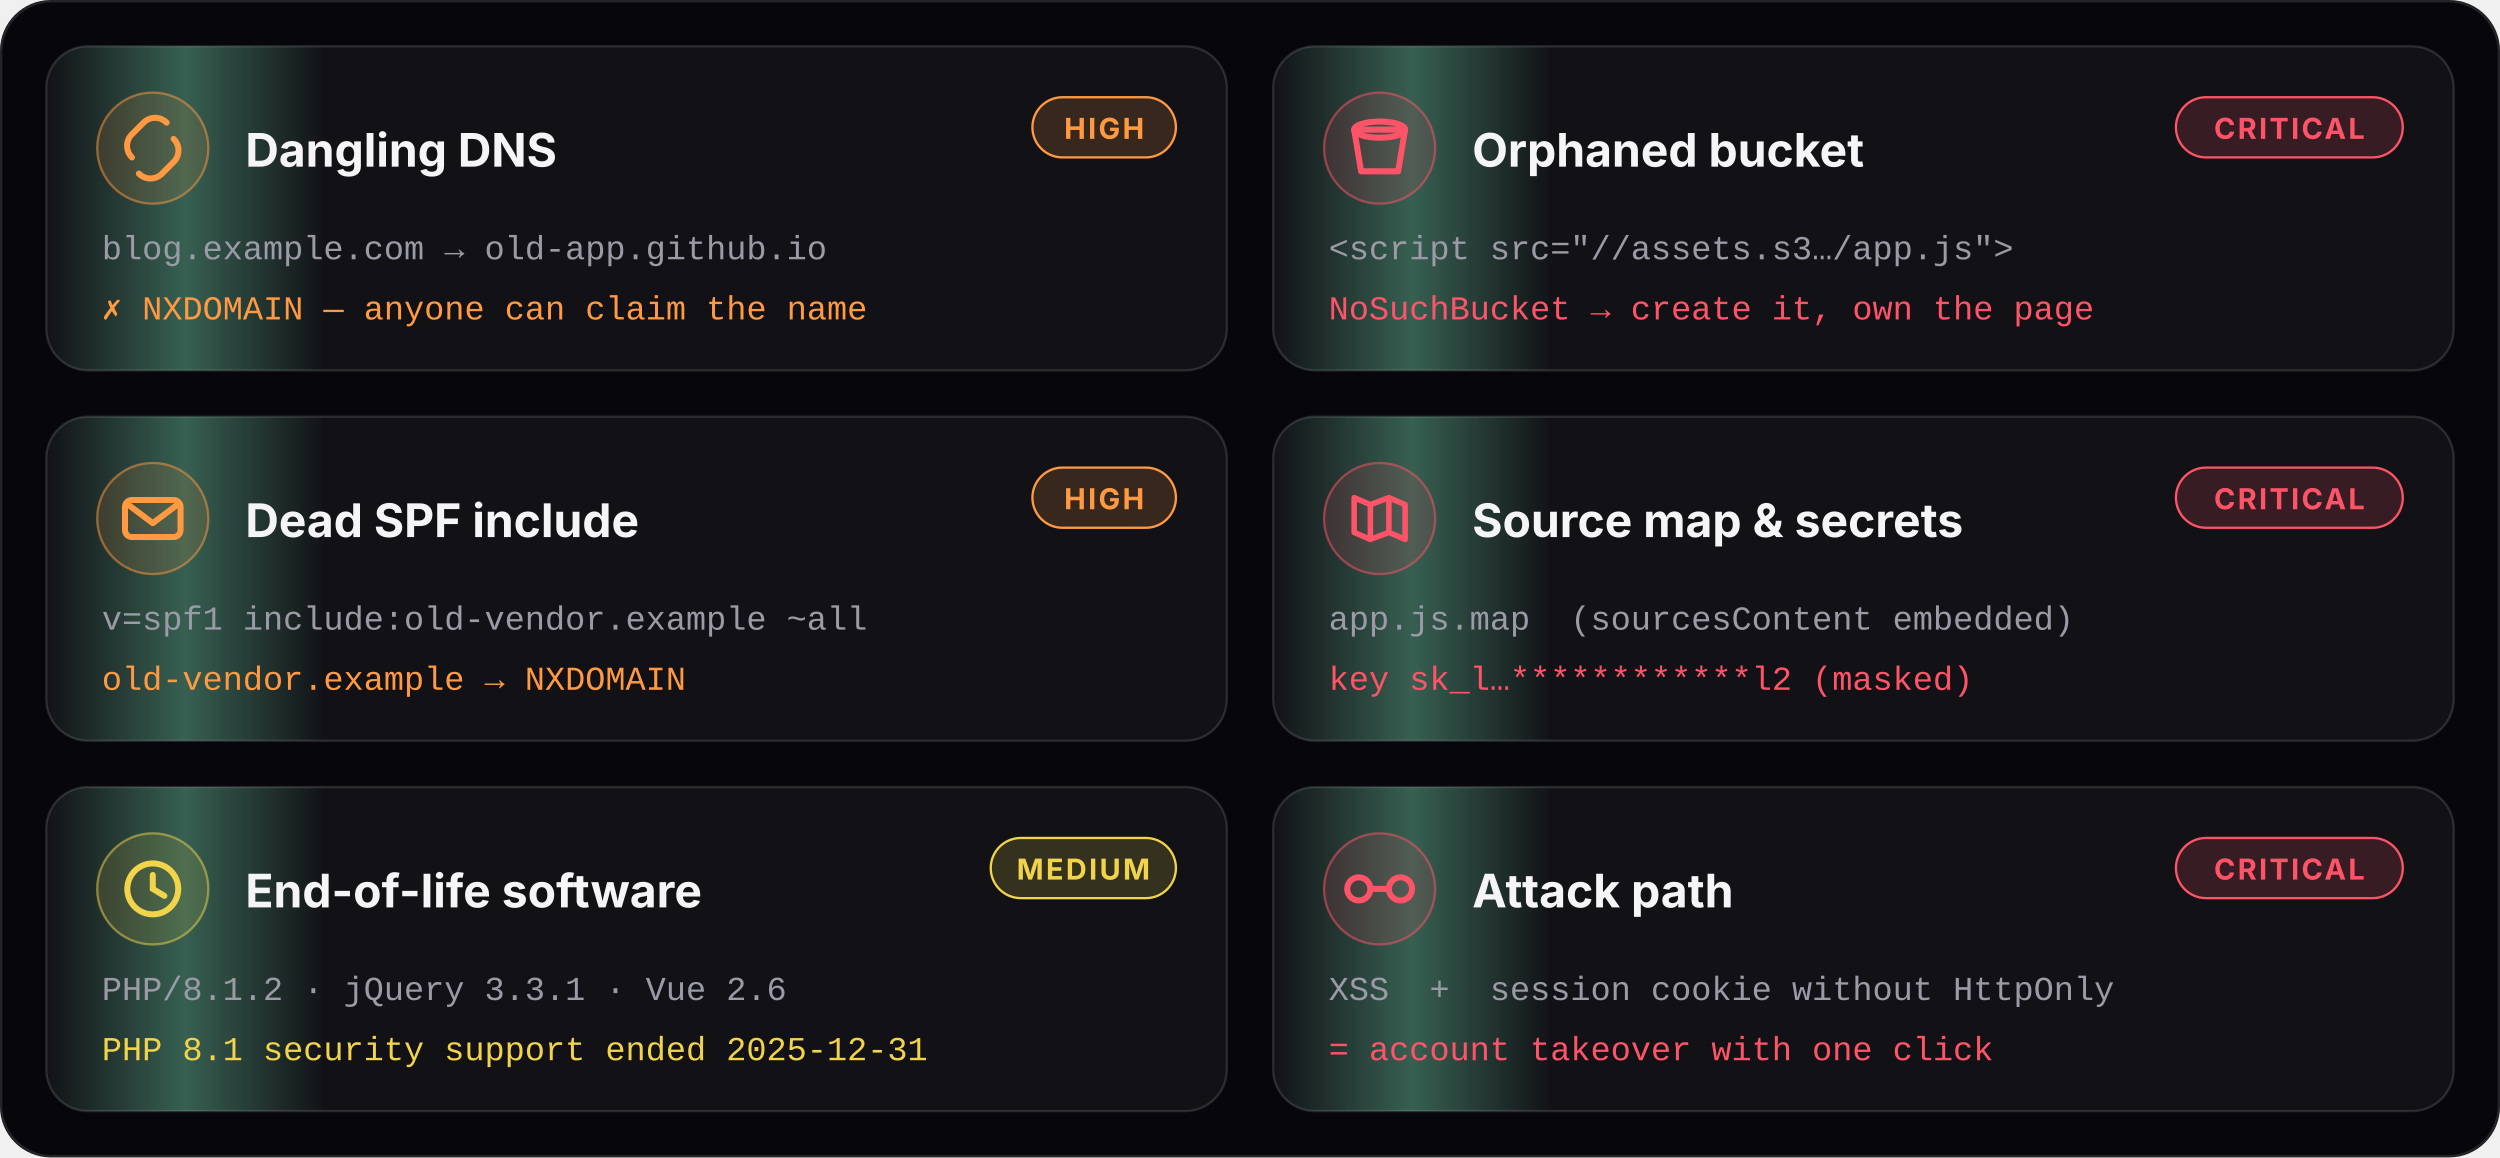
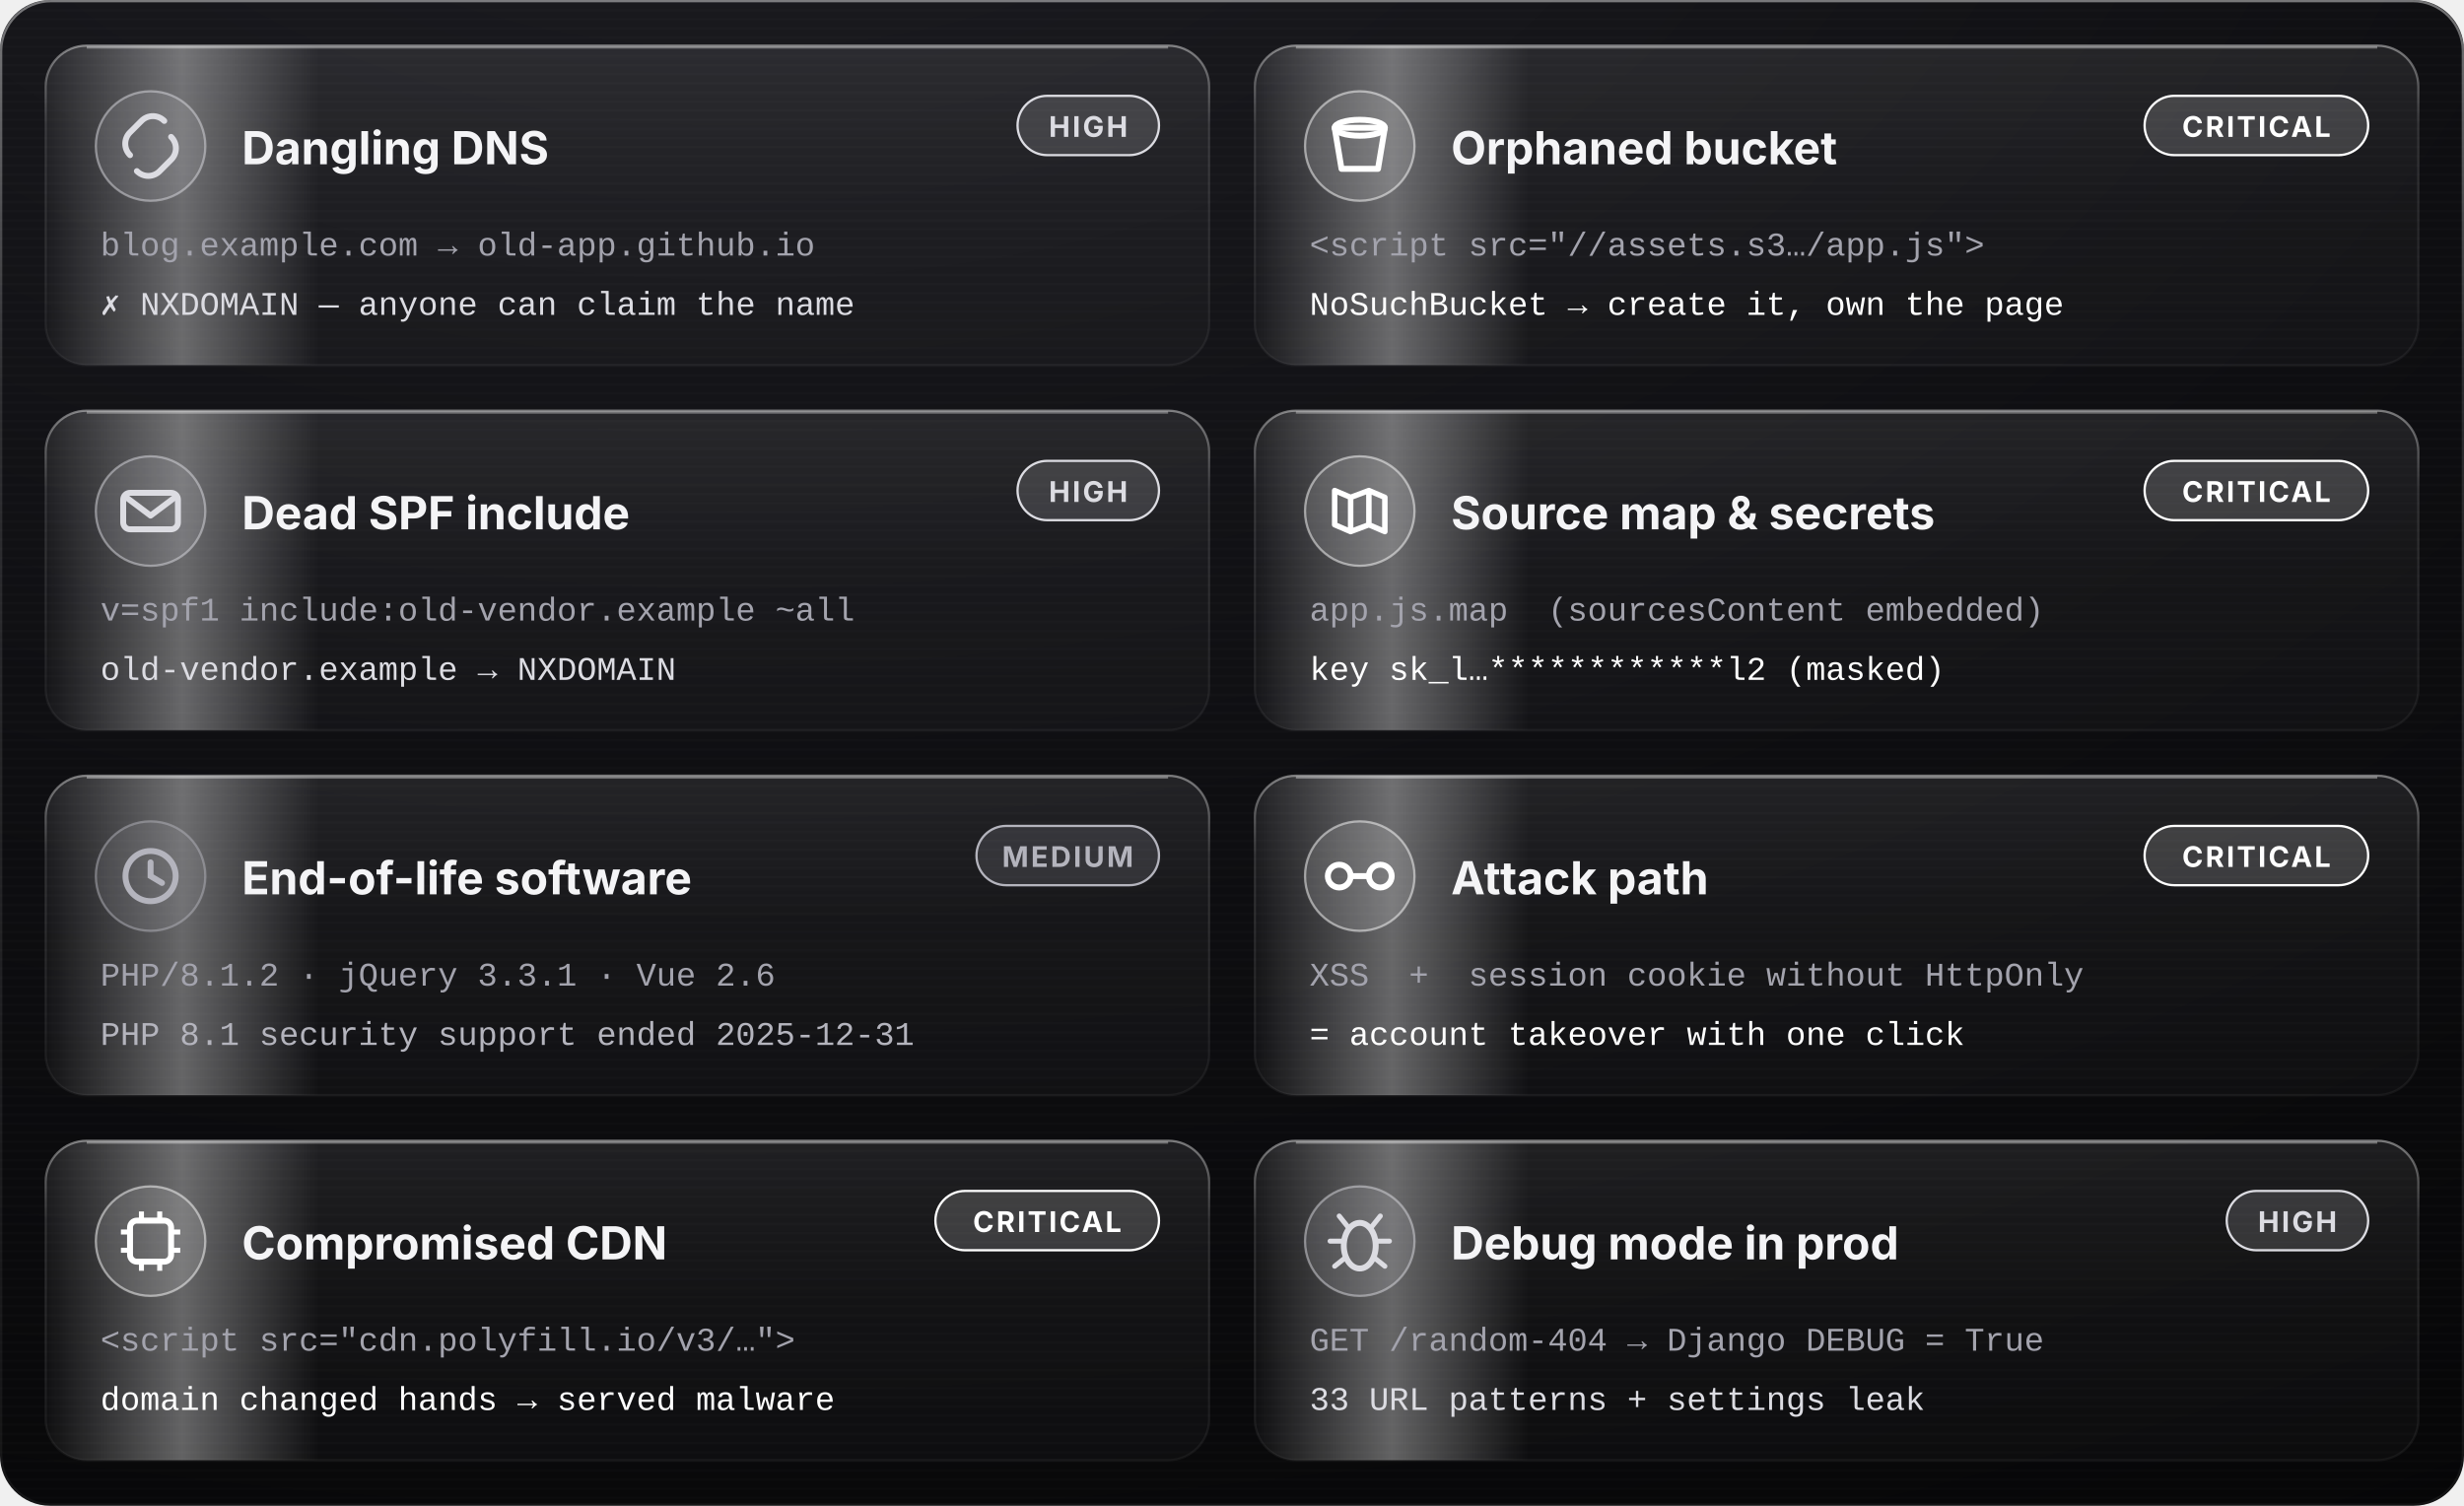
- <svg xmlns="http://www.w3.org/2000/svg" viewBox="0 0 1080 500" width="1080" height="500" role="img" aria-labelledby="t d">
+ <svg xmlns="http://www.w3.org/2000/svg" viewBox="0 0 1080 660" width="1080" height="660" role="img" aria-labelledby="t d">
  <defs>
+     <radialGradient id="bgm" cx="30%" cy="-20%" r="140%">
+       <stop offset="0" stop-color="#1d1d22" />
+       <stop offset=".55" stop-color="#0e0e11" />
+       <stop offset="1" stop-color="#060607" />
+     </radialGradient>
+     <linearGradient id="chrome" x1="0" y1="0" x2="0" y2="1">
+       <stop offset="0" stop-color="#ffffff" />
+       <stop offset=".48" stop-color="#d6d6dc" />
+       <stop offset=".52" stop-color="#9c9ca6" />
+       <stop offset="1" stop-color="#ececf0" />
+     </linearGradient>
+     <linearGradient id="rim" x1="0" y1="0" x2="0" y2="1">
+       <stop offset="0" stop-color="#ffffff" stop-opacity=".42" />
+       <stop offset=".25" stop-color="#ffffff" stop-opacity=".12" />
+       <stop offset="1" stop-color="#ffffff" stop-opacity=".05" />
+     </linearGradient>
+     <linearGradient id="glass" x1="0" y1="0" x2="0" y2="1">
+       <stop offset="0" stop-color="#ffffff" stop-opacity=".085" />
+       <stop offset=".5" stop-color="#ffffff" stop-opacity=".035" />
+       <stop offset="1" stop-color="#ffffff" stop-opacity=".02" />
+     </linearGradient>
+     <pattern id="brush" width="4" height="4" patternUnits="userSpaceOnUse">
+       <rect width="4" height="1" fill="#fff" fill-opacity=".012" />
+     </pattern>
    <linearGradient id="beam" x1="0" x2="1">
-       <stop offset="0" stop-color="#7cf0c0" stop-opacity="0" />
-       <stop offset=".5" stop-color="#7cf0c0" stop-opacity=".35" />
-       <stop offset="1" stop-color="#7cf0c0" stop-opacity="0" />
+       <stop offset="0" stop-color="#ffffff" stop-opacity="0" />
+       <stop offset=".5" stop-color="#ffffff" stop-opacity=".35" />
+       <stop offset="1" stop-color="#ffffff" stop-opacity="0" />
    </linearGradient>
  </defs>
  <style>
- text{font-family:-apple-system,BlinkMacSystemFont,"Segoe UI",Inter,Helvetica,Arial,sans-serif;fill:#f5f5f7}
+ text{font-family:-apple-system,BlinkMacSystemFont,"Segoe UI",Inter,Helvetica,Arial,sans-serif;fill:#f4f4f6}
.m{font-family:ui-monospace,SFMono-Regular,Menlo,Consolas,"Liberation Mono",monospace}
- .mut{fill:#9b9ba6} .faint{fill:#5c5c68}
+ .mut{fill:#a3a3ad} .faint{fill:#62626c}
.b{font-weight:700}
@media (prefers-reduced-motion:reduce){*{animation:none!important}}
- @keyframes dc0{0.000%{opacity:0;transform:translateX(-120px)}3.333%{opacity:0;transform:translateX(-120px)}3.750%{opacity:1;transform:translateX(-120px)}12.500%{opacity:1;transform:translateX(510px)}12.917%{opacity:0;transform:translateX(510px)}100.000%{opacity:0;transform:translateX(510px)}}@keyframes dc1{0.000%{opacity:0;transform:scale(.7)}7.500%{opacity:0;transform:scale(.7)}10.000%{opacity:1;transform:scale(1.08)}11.667%{opacity:1;transform:scale(1)}94.167%{opacity:1;transform:scale(1)}97.500%{opacity:0;transform:scale(1)}100.000%{opacity:0;transform:scale(.7)}}@keyframes dc2{0.000%{opacity:0;transform:translateX(-120px)}15.833%{opacity:0;transform:translateX(-120px)}16.250%{opacity:1;transform:translateX(-120px)}25.000%{opacity:1;transform:translateX(510px)}25.417%{opacity:0;transform:translateX(510px)}100.000%{opacity:0;transform:translateX(510px)}}@keyframes dc3{0.000%{opacity:0;transform:scale(.7)}20.000%{opacity:0;transform:scale(.7)}22.500%{opacity:1;transform:scale(1.08)}24.167%{opacity:1;transform:scale(1)}94.167%{opacity:1;transform:scale(1)}97.500%{opacity:0;transform:scale(1)}100.000%{opacity:0;transform:scale(.7)}}@keyframes dc4{0.000%{opacity:0;transform:translateX(-120px)}28.333%{opacity:0;transform:translateX(-120px)}28.750%{opacity:1;transform:translateX(-120px)}37.500%{opacity:1;transform:translateX(510px)}37.917%{opacity:0;transform:translateX(510px)}100.000%{opacity:0;transform:translateX(510px)}}@keyframes dc5{0.000%{opacity:0;transform:scale(.7)}32.500%{opacity:0;transform:scale(.7)}35.000%{opacity:1;transform:scale(1.08)}36.667%{opacity:1;transform:scale(1)}94.167%{opacity:1;transform:scale(1)}97.500%{opacity:0;transform:scale(1)}100.000%{opacity:0;transform:scale(.7)}}@keyframes dc6{0.000%{opacity:0;transform:translateX(-120px)}40.833%{opacity:0;transform:translateX(-120px)}41.250%{opacity:1;transform:translateX(-120px)}50.000%{opacity:1;transform:translateX(510px)}50.417%{opacity:0;transform:translateX(510px)}100.000%{opacity:0;transform:translateX(510px)}}@keyframes dc7{0.000%{opacity:0;transform:scale(.7)}45.000%{opacity:0;transform:scale(.7)}47.500%{opacity:1;transform:scale(1.08)}49.167%{opacity:1;transform:scale(1)}94.167%{opacity:1;transform:scale(1)}97.500%{opacity:0;transform:scale(1)}100.000%{opacity:0;transform:scale(.7)}}@keyframes dc8{0.000%{opacity:0;transform:translateX(-120px)}53.333%{opacity:0;transform:translateX(-120px)}53.750%{opacity:1;transform:translateX(-120px)}62.500%{opacity:1;transform:translateX(510px)}62.917%{opacity:0;transform:translateX(510px)}100.000%{opacity:0;transform:translateX(510px)}}@keyframes dc9{0.000%{opacity:0;transform:scale(.7)}57.500%{opacity:0;transform:scale(.7)}60.000%{opacity:1;transform:scale(1.08)}61.667%{opacity:1;transform:scale(1)}94.167%{opacity:1;transform:scale(1)}97.500%{opacity:0;transform:scale(1)}100.000%{opacity:0;transform:scale(.7)}}@keyframes dc10{0.000%{opacity:0;transform:translateX(-120px)}65.833%{opacity:0;transform:translateX(-120px)}66.250%{opacity:1;transform:translateX(-120px)}75.000%{opacity:1;transform:translateX(510px)}75.417%{opacity:0;transform:translateX(510px)}100.000%{opacity:0;transform:translateX(510px)}}@keyframes dc11{0.000%{opacity:0;transform:scale(.7)}70.000%{opacity:0;transform:scale(.7)}72.500%{opacity:1;transform:scale(1.08)}74.167%{opacity:1;transform:scale(1)}94.167%{opacity:1;transform:scale(1)}97.500%{opacity:0;transform:scale(1)}100.000%{opacity:0;transform:scale(.7)}}</style>
-   <rect width="1080" height="500" rx="22" fill="#07070b" />
-   <rect x=".5" y=".5" width="1079" height="499" rx="22" fill="none" stroke="#fff" stroke-opacity=".12" />
+ @keyframes dc0{0.000%{opacity:0;transform:translateX(-120px)}2.143%{opacity:0;transform:translateX(-120px)}2.500%{opacity:1;transform:translateX(-120px)}10.000%{opacity:1;transform:translateX(510px)}10.357%{opacity:0;transform:translateX(510px)}100.000%{opacity:0;transform:translateX(510px)}}@keyframes dc1{0.000%{opacity:0;transform:scale(.7)}5.714%{opacity:0;transform:scale(.7)}7.857%{opacity:1;transform:scale(1.08)}9.286%{opacity:1;transform:scale(1)}95.000%{opacity:1;transform:scale(1)}97.857%{opacity:0;transform:scale(1)}100.000%{opacity:0;transform:scale(.7)}}@keyframes dc2{0.000%{opacity:0;transform:translateX(-120px)}13.214%{opacity:0;transform:translateX(-120px)}13.571%{opacity:1;transform:translateX(-120px)}21.071%{opacity:1;transform:translateX(510px)}21.429%{opacity:0;transform:translateX(510px)}100.000%{opacity:0;transform:translateX(510px)}}@keyframes dc3{0.000%{opacity:0;transform:scale(.7)}16.786%{opacity:0;transform:scale(.7)}18.929%{opacity:1;transform:scale(1.08)}20.357%{opacity:1;transform:scale(1)}95.000%{opacity:1;transform:scale(1)}97.857%{opacity:0;transform:scale(1)}100.000%{opacity:0;transform:scale(.7)}}@keyframes dc4{0.000%{opacity:0;transform:translateX(-120px)}24.286%{opacity:0;transform:translateX(-120px)}24.643%{opacity:1;transform:translateX(-120px)}32.143%{opacity:1;transform:translateX(510px)}32.500%{opacity:0;transform:translateX(510px)}100.000%{opacity:0;transform:translateX(510px)}}@keyframes dc5{0.000%{opacity:0;transform:scale(.7)}27.857%{opacity:0;transform:scale(.7)}30.000%{opacity:1;transform:scale(1.08)}31.429%{opacity:1;transform:scale(1)}95.000%{opacity:1;transform:scale(1)}97.857%{opacity:0;transform:scale(1)}100.000%{opacity:0;transform:scale(.7)}}@keyframes dc6{0.000%{opacity:0;transform:translateX(-120px)}35.357%{opacity:0;transform:translateX(-120px)}35.714%{opacity:1;transform:translateX(-120px)}43.214%{opacity:1;transform:translateX(510px)}43.571%{opacity:0;transform:translateX(510px)}100.000%{opacity:0;transform:translateX(510px)}}@keyframes dc7{0.000%{opacity:0;transform:scale(.7)}38.929%{opacity:0;transform:scale(.7)}41.071%{opacity:1;transform:scale(1.08)}42.500%{opacity:1;transform:scale(1)}95.000%{opacity:1;transform:scale(1)}97.857%{opacity:0;transform:scale(1)}100.000%{opacity:0;transform:scale(.7)}}@keyframes dc8{0.000%{opacity:0;transform:translateX(-120px)}46.429%{opacity:0;transform:translateX(-120px)}46.786%{opacity:1;transform:translateX(-120px)}54.286%{opacity:1;transform:translateX(510px)}54.643%{opacity:0;transform:translateX(510px)}100.000%{opacity:0;transform:translateX(510px)}}@keyframes dc9{0.000%{opacity:0;transform:scale(.7)}50.000%{opacity:0;transform:scale(.7)}52.143%{opacity:1;transform:scale(1.08)}53.571%{opacity:1;transform:scale(1)}95.000%{opacity:1;transform:scale(1)}97.857%{opacity:0;transform:scale(1)}100.000%{opacity:0;transform:scale(.7)}}@keyframes dc10{0.000%{opacity:0;transform:translateX(-120px)}57.500%{opacity:0;transform:translateX(-120px)}57.857%{opacity:1;transform:translateX(-120px)}65.357%{opacity:1;transform:translateX(510px)}65.714%{opacity:0;transform:translateX(510px)}100.000%{opacity:0;transform:translateX(510px)}}@keyframes dc11{0.000%{opacity:0;transform:scale(.7)}61.071%{opacity:0;transform:scale(.7)}63.214%{opacity:1;transform:scale(1.08)}64.643%{opacity:1;transform:scale(1)}95.000%{opacity:1;transform:scale(1)}97.857%{opacity:0;transform:scale(1)}100.000%{opacity:0;transform:scale(.7)}}@keyframes dc12{0.000%{opacity:0;transform:translateX(-120px)}68.571%{opacity:0;transform:translateX(-120px)}68.929%{opacity:1;transform:translateX(-120px)}76.429%{opacity:1;transform:translateX(510px)}76.786%{opacity:0;transform:translateX(510px)}100.000%{opacity:0;transform:translateX(510px)}}@keyframes dc13{0.000%{opacity:0;transform:scale(.7)}72.143%{opacity:0;transform:scale(.7)}74.286%{opacity:1;transform:scale(1.08)}75.714%{opacity:1;transform:scale(1)}95.000%{opacity:1;transform:scale(1)}97.857%{opacity:0;transform:scale(1)}100.000%{opacity:0;transform:scale(.7)}}@keyframes dc14{0.000%{opacity:0;transform:translateX(-120px)}79.643%{opacity:0;transform:translateX(-120px)}80.000%{opacity:1;transform:translateX(-120px)}87.500%{opacity:1;transform:translateX(510px)}87.857%{opacity:0;transform:translateX(510px)}100.000%{opacity:0;transform:translateX(510px)}}@keyframes dc15{0.000%{opacity:0;transform:scale(.7)}83.214%{opacity:0;transform:scale(.7)}85.357%{opacity:1;transform:scale(1.08)}86.786%{opacity:1;transform:scale(1)}95.000%{opacity:1;transform:scale(1)}97.857%{opacity:0;transform:scale(1)}100.000%{opacity:0;transform:scale(.7)}}</style>
+   <rect width="1080" height="660" rx="22" fill="url(#bgm)" />
+   <rect width="1080" height="660" rx="22" fill="url(#brush)" />
+   <rect x=".5" y=".5" width="1079" height="659" rx="22" fill="none" stroke="url(#rim)" />
  <g transform="translate(20,20)">
-     <rect width="510" height="140" rx="18" fill="#fff" fill-opacity=".045" stroke="#fff" stroke-opacity=".13" />
+     <rect width="510" height="140" rx="18" fill="url(#glass)" stroke="url(#rim)" />
+     <path d="M18 .8 H492" stroke="#fff" stroke-opacity=".35" />
    <clipPath id="cl0">
      <rect width="510" height="140" rx="18" />
    </clipPath>
    <g clip-path="url(#cl0)">
-       <rect y="0" width="120" height="140" fill="url(#beam)" style="animation:dc0 12.0s ease-in-out infinite" />
-     </g>
-     <circle cx="46" cy="44" r="24" fill="#ff9a42" fill-opacity=".13" stroke="#ff9a42" stroke-opacity=".5" />
-     <path d="M37 48 a7 7 0 0 1 0 -10 l5 -5 a7 7 0 0 1 10 0 M55 40 a7 7 0 0 1 0 10 l-5 5 a7 7 0 0 1 -10 0" stroke="#ff9a42" stroke-width="2.6" fill="none" stroke-linecap="round" />
+       <rect y="0" width="120" height="140" fill="url(#beam)" style="animation:dc0 14.0s ease-in-out infinite" />
+     </g>
+     <circle cx="46" cy="44" r="24" fill="#dcdce2" fill-opacity=".13" stroke="#dcdce2" stroke-opacity=".5" />
+     <path d="M37 48 a7 7 0 0 1 0 -10 l5 -5 a7 7 0 0 1 10 0 M55 40 a7 7 0 0 1 0 10 l-5 5 a7 7 0 0 1 -10 0" stroke="#dcdce2" stroke-width="2.6" fill="none" stroke-linecap="round" />
    <text x="86" y="52" font-size="20" class="b">Dangling DNS</text>
    <text x="24" y="92" font-size="14.5" class="m mut" xml:space="preserve">blog.example.com → old-app.github.io</text>
-     <text x="24" y="118" font-size="14.5" class="m" style="fill:#ff9a42">✗ NXDOMAIN — anyone can claim the name</text>
-     <g style="animation:dc1 12.0s ease-out infinite;transform-box:fill-box;transform-origin:center">
-       <rect x="426" y="22" width="62" height="26" rx="13" fill="#ff9a42" fill-opacity=".16" stroke="#ff9a42" />
-       <text x="457.0" y="40" text-anchor="middle" font-size="12.5" class="b" letter-spacing="1" style="fill:#ff9a42">HIGH</text>
+     <text x="24" y="118" font-size="14.5" class="m" style="fill:#dcdce2">✗ NXDOMAIN — anyone can claim the name</text>
+     <g style="animation:dc1 14.0s ease-out infinite;transform-box:fill-box;transform-origin:center">
+       <rect x="426" y="22" width="62" height="26" rx="13" fill="#dcdce2" fill-opacity=".16" stroke="#dcdce2" />
+       <text x="457.0" y="40" text-anchor="middle" font-size="12.5" class="b" letter-spacing="1" style="fill:#dcdce2">HIGH</text>
    </g>
  </g>
  <g transform="translate(550,20)">
-     <rect width="510" height="140" rx="18" fill="#fff" fill-opacity=".045" stroke="#fff" stroke-opacity=".13" />
+     <rect width="510" height="140" rx="18" fill="url(#glass)" stroke="url(#rim)" />
+     <path d="M18 .8 H492" stroke="#fff" stroke-opacity=".35" />
    <clipPath id="cl1">
      <rect width="510" height="140" rx="18" />
    </clipPath>
    <g clip-path="url(#cl1)">
-       <rect y="0" width="120" height="140" fill="url(#beam)" style="animation:dc2 12.0s ease-in-out infinite" />
-     </g>
-     <circle cx="46" cy="44" r="24" fill="#ff5468" fill-opacity=".13" stroke="#ff5468" stroke-opacity=".5" />
-     <path d="M35 36 h22 l-3 18 h-16 z" stroke="#ff5468" stroke-width="2.6" fill="none" stroke-linejoin="round" />
-     <ellipse cx="46" cy="36" rx="11" ry="3.5" stroke="#ff5468" stroke-width="2.6" fill="none" />
+       <rect y="0" width="120" height="140" fill="url(#beam)" style="animation:dc2 14.0s ease-in-out infinite" />
+     </g>
+     <circle cx="46" cy="44" r="24" fill="#ffffff" fill-opacity=".13" stroke="#ffffff" stroke-opacity=".5" />
+     <path d="M35 36 h22 l-3 18 h-16 z" stroke="#ffffff" stroke-width="2.6" fill="none" stroke-linejoin="round" />
+     <ellipse cx="46" cy="36" rx="11" ry="3.5" stroke="#ffffff" stroke-width="2.6" fill="none" />
    <text x="86" y="52" font-size="20" class="b">Orphaned bucket</text>
    <text x="24" y="92" font-size="14.5" class="m mut" xml:space="preserve">&lt;script src="//assets.s3…/app.js"&gt;</text>
-     <text x="24" y="118" font-size="14.5" class="m" style="fill:#ff5468">NoSuchBucket → create it, own the page</text>
-     <g style="animation:dc3 12.0s ease-out infinite;transform-box:fill-box;transform-origin:center">
-       <rect x="390" y="22" width="98" height="26" rx="13" fill="#ff5468" fill-opacity=".16" stroke="#ff5468" />
-       <text x="439.0" y="40" text-anchor="middle" font-size="12.5" class="b" letter-spacing="1" style="fill:#ff5468">CRITICAL</text>
+     <text x="24" y="118" font-size="14.5" class="m" style="fill:#ffffff">NoSuchBucket → create it, own the page</text>
+     <g style="animation:dc3 14.0s ease-out infinite;transform-box:fill-box;transform-origin:center">
+       <rect x="390" y="22" width="98" height="26" rx="13" fill="#ffffff" fill-opacity=".16" stroke="#ffffff" />
+       <text x="439.0" y="40" text-anchor="middle" font-size="12.5" class="b" letter-spacing="1" style="fill:#ffffff">CRITICAL</text>
    </g>
  </g>
  <g transform="translate(20,180)">
-     <rect width="510" height="140" rx="18" fill="#fff" fill-opacity=".045" stroke="#fff" stroke-opacity=".13" />
+     <rect width="510" height="140" rx="18" fill="url(#glass)" stroke="url(#rim)" />
+     <path d="M18 .8 H492" stroke="#fff" stroke-opacity=".35" />
    <clipPath id="cl2">
      <rect width="510" height="140" rx="18" />
    </clipPath>
    <g clip-path="url(#cl2)">
-       <rect y="0" width="120" height="140" fill="url(#beam)" style="animation:dc4 12.0s ease-in-out infinite" />
-     </g>
-     <circle cx="46" cy="44" r="24" fill="#ff9a42" fill-opacity=".13" stroke="#ff9a42" stroke-opacity=".5" />
-     <rect x="34" y="36" width="24" height="16" rx="3" stroke="#ff9a42" stroke-width="2.6" fill="none" />
-     <path d="M34 37 l12 9 l12 -9" stroke="#ff9a42" stroke-width="2.6" fill="none" stroke-linejoin="round" />
+       <rect y="0" width="120" height="140" fill="url(#beam)" style="animation:dc4 14.0s ease-in-out infinite" />
+     </g>
+     <circle cx="46" cy="44" r="24" fill="#dcdce2" fill-opacity=".13" stroke="#dcdce2" stroke-opacity=".5" />
+     <rect x="34" y="36" width="24" height="16" rx="3" stroke="#dcdce2" stroke-width="2.6" fill="none" />
+     <path d="M34 37 l12 9 l12 -9" stroke="#dcdce2" stroke-width="2.6" fill="none" stroke-linejoin="round" />
    <text x="86" y="52" font-size="20" class="b">Dead SPF include</text>
    <text x="24" y="92" font-size="14.5" class="m mut" xml:space="preserve">v=spf1 include:old-vendor.example ~all</text>
-     <text x="24" y="118" font-size="14.5" class="m" style="fill:#ff9a42">old-vendor.example → NXDOMAIN</text>
-     <g style="animation:dc5 12.0s ease-out infinite;transform-box:fill-box;transform-origin:center">
-       <rect x="426" y="22" width="62" height="26" rx="13" fill="#ff9a42" fill-opacity=".16" stroke="#ff9a42" />
-       <text x="457.0" y="40" text-anchor="middle" font-size="12.5" class="b" letter-spacing="1" style="fill:#ff9a42">HIGH</text>
+     <text x="24" y="118" font-size="14.5" class="m" style="fill:#dcdce2">old-vendor.example → NXDOMAIN</text>
+     <g style="animation:dc5 14.0s ease-out infinite;transform-box:fill-box;transform-origin:center">
+       <rect x="426" y="22" width="62" height="26" rx="13" fill="#dcdce2" fill-opacity=".16" stroke="#dcdce2" />
+       <text x="457.0" y="40" text-anchor="middle" font-size="12.5" class="b" letter-spacing="1" style="fill:#dcdce2">HIGH</text>
    </g>
  </g>
  <g transform="translate(550,180)">
-     <rect width="510" height="140" rx="18" fill="#fff" fill-opacity=".045" stroke="#fff" stroke-opacity=".13" />
+     <rect width="510" height="140" rx="18" fill="url(#glass)" stroke="url(#rim)" />
+     <path d="M18 .8 H492" stroke="#fff" stroke-opacity=".35" />
    <clipPath id="cl3">
      <rect width="510" height="140" rx="18" />
    </clipPath>
    <g clip-path="url(#cl3)">
-       <rect y="0" width="120" height="140" fill="url(#beam)" style="animation:dc6 12.0s ease-in-out infinite" />
-     </g>
-     <circle cx="46" cy="44" r="24" fill="#ff5468" fill-opacity=".13" stroke="#ff5468" stroke-opacity=".5" />
-     <path d="M35 35 l7 3 l8 -3 l7 3 v15 l-7 -3 l-8 3 l-7 -3 z M42 38 v15 M50 35 v15" stroke="#ff5468" stroke-width="2.4" fill="none" stroke-linejoin="round" />
+       <rect y="0" width="120" height="140" fill="url(#beam)" style="animation:dc6 14.0s ease-in-out infinite" />
+     </g>
+     <circle cx="46" cy="44" r="24" fill="#ffffff" fill-opacity=".13" stroke="#ffffff" stroke-opacity=".5" />
+     <path d="M35 35 l7 3 l8 -3 l7 3 v15 l-7 -3 l-8 3 l-7 -3 z M42 38 v15 M50 35 v15" stroke="#ffffff" stroke-width="2.4" fill="none" stroke-linejoin="round" />
    <text x="86" y="52" font-size="20" class="b">Source map &amp; secrets</text>
    <text x="24" y="92" font-size="14.5" class="m mut" xml:space="preserve">app.js.map  (sourcesContent embedded)</text>
-     <text x="24" y="118" font-size="14.5" class="m" style="fill:#ff5468">key sk_l…************l2  (masked)</text>
-     <g style="animation:dc7 12.0s ease-out infinite;transform-box:fill-box;transform-origin:center">
-       <rect x="390" y="22" width="98" height="26" rx="13" fill="#ff5468" fill-opacity=".16" stroke="#ff5468" />
-       <text x="439.0" y="40" text-anchor="middle" font-size="12.5" class="b" letter-spacing="1" style="fill:#ff5468">CRITICAL</text>
+     <text x="24" y="118" font-size="14.5" class="m" style="fill:#ffffff">key sk_l…************l2  (masked)</text>
+     <g style="animation:dc7 14.0s ease-out infinite;transform-box:fill-box;transform-origin:center">
+       <rect x="390" y="22" width="98" height="26" rx="13" fill="#ffffff" fill-opacity=".16" stroke="#ffffff" />
+       <text x="439.0" y="40" text-anchor="middle" font-size="12.5" class="b" letter-spacing="1" style="fill:#ffffff">CRITICAL</text>
    </g>
  </g>
  <g transform="translate(20,340)">
-     <rect width="510" height="140" rx="18" fill="#fff" fill-opacity=".045" stroke="#fff" stroke-opacity=".13" />
+     <rect width="510" height="140" rx="18" fill="url(#glass)" stroke="url(#rim)" />
+     <path d="M18 .8 H492" stroke="#fff" stroke-opacity=".35" />
    <clipPath id="cl4">
      <rect width="510" height="140" rx="18" />
    </clipPath>
    <g clip-path="url(#cl4)">
-       <rect y="0" width="120" height="140" fill="url(#beam)" style="animation:dc8 12.0s ease-in-out infinite" />
-     </g>
-     <circle cx="46" cy="44" r="24" fill="#f2d44b" fill-opacity=".13" stroke="#f2d44b" stroke-opacity=".5" />
-     <circle cx="46" cy="44" r="11" stroke="#f2d44b" stroke-width="2.6" fill="none" />
-     <path d="M46 38 v6 l5 3" stroke="#f2d44b" stroke-width="2.6" fill="none" stroke-linecap="round" />
+       <rect y="0" width="120" height="140" fill="url(#beam)" style="animation:dc8 14.0s ease-in-out infinite" />
+     </g>
+     <circle cx="46" cy="44" r="24" fill="#b4b4bd" fill-opacity=".13" stroke="#b4b4bd" stroke-opacity=".5" />
+     <circle cx="46" cy="44" r="11" stroke="#b4b4bd" stroke-width="2.6" fill="none" />
+     <path d="M46 38 v6 l5 3" stroke="#b4b4bd" stroke-width="2.6" fill="none" stroke-linecap="round" />
    <text x="86" y="52" font-size="20" class="b">End-of-life software</text>
    <text x="24" y="92" font-size="14.5" class="m mut" xml:space="preserve">PHP/8.1.2 · jQuery 3.3.1 · Vue 2.6</text>
-     <text x="24" y="118" font-size="14.5" class="m" style="fill:#f2d44b">PHP 8.1 security support ended 2025-12-31</text>
-     <g style="animation:dc9 12.0s ease-out infinite;transform-box:fill-box;transform-origin:center">
-       <rect x="408" y="22" width="80" height="26" rx="13" fill="#f2d44b" fill-opacity=".16" stroke="#f2d44b" />
-       <text x="448.0" y="40" text-anchor="middle" font-size="12.5" class="b" letter-spacing="1" style="fill:#f2d44b">MEDIUM</text>
+     <text x="24" y="118" font-size="14.5" class="m" style="fill:#b4b4bd">PHP 8.1 security support ended 2025-12-31</text>
+     <g style="animation:dc9 14.0s ease-out infinite;transform-box:fill-box;transform-origin:center">
+       <rect x="408" y="22" width="80" height="26" rx="13" fill="#b4b4bd" fill-opacity=".16" stroke="#b4b4bd" />
+       <text x="448.0" y="40" text-anchor="middle" font-size="12.5" class="b" letter-spacing="1" style="fill:#b4b4bd">MEDIUM</text>
    </g>
  </g>
  <g transform="translate(550,340)">
-     <rect width="510" height="140" rx="18" fill="#fff" fill-opacity=".045" stroke="#fff" stroke-opacity=".13" />
+     <rect width="510" height="140" rx="18" fill="url(#glass)" stroke="url(#rim)" />
+     <path d="M18 .8 H492" stroke="#fff" stroke-opacity=".35" />
    <clipPath id="cl5">
      <rect width="510" height="140" rx="18" />
    </clipPath>
    <g clip-path="url(#cl5)">
-       <rect y="0" width="120" height="140" fill="url(#beam)" style="animation:dc10 12.0s ease-in-out infinite" />
-     </g>
-     <circle cx="46" cy="44" r="24" fill="#ff5468" fill-opacity=".13" stroke="#ff5468" stroke-opacity=".5" />
-     <circle cx="37" cy="44" r="5" stroke="#ff5468" stroke-width="2.6" fill="none" />
-     <circle cx="55" cy="44" r="5" stroke="#ff5468" stroke-width="2.6" fill="none" />
-     <path d="M42 44 h8" stroke="#ff5468" stroke-width="2.6" />
+       <rect y="0" width="120" height="140" fill="url(#beam)" style="animation:dc10 14.0s ease-in-out infinite" />
+     </g>
+     <circle cx="46" cy="44" r="24" fill="#ffffff" fill-opacity=".13" stroke="#ffffff" stroke-opacity=".5" />
+     <circle cx="37" cy="44" r="5" stroke="#ffffff" stroke-width="2.6" fill="none" />
+     <circle cx="55" cy="44" r="5" stroke="#ffffff" stroke-width="2.6" fill="none" />
+     <path d="M42 44 h8" stroke="#ffffff" stroke-width="2.6" />
    <text x="86" y="52" font-size="20" class="b">Attack path</text>
    <text x="24" y="92" font-size="14.5" class="m mut" xml:space="preserve">XSS  +  session cookie without HttpOnly</text>
-     <text x="24" y="118" font-size="14.5" class="m" style="fill:#ff5468">= account takeover with one click</text>
-     <g style="animation:dc11 12.0s ease-out infinite;transform-box:fill-box;transform-origin:center">
-       <rect x="390" y="22" width="98" height="26" rx="13" fill="#ff5468" fill-opacity=".16" stroke="#ff5468" />
-       <text x="439.0" y="40" text-anchor="middle" font-size="12.5" class="b" letter-spacing="1" style="fill:#ff5468">CRITICAL</text>
+     <text x="24" y="118" font-size="14.5" class="m" style="fill:#ffffff">= account takeover with one click</text>
+     <g style="animation:dc11 14.0s ease-out infinite;transform-box:fill-box;transform-origin:center">
+       <rect x="390" y="22" width="98" height="26" rx="13" fill="#ffffff" fill-opacity=".16" stroke="#ffffff" />
+       <text x="439.0" y="40" text-anchor="middle" font-size="12.5" class="b" letter-spacing="1" style="fill:#ffffff">CRITICAL</text>
+     </g>
+   </g>
+   <g transform="translate(20,500)">
+     <rect width="510" height="140" rx="18" fill="url(#glass)" stroke="url(#rim)" />
+     <path d="M18 .8 H492" stroke="#fff" stroke-opacity=".35" />
+     <clipPath id="cl6">
+       <rect width="510" height="140" rx="18" />
+     </clipPath>
+     <g clip-path="url(#cl6)">
+       <rect y="0" width="120" height="140" fill="url(#beam)" style="animation:dc12 14.0s ease-in-out infinite" />
+     </g>
+     <circle cx="46" cy="44" r="24" fill="#ffffff" fill-opacity=".13" stroke="#ffffff" stroke-opacity=".5" />
+     <rect x="37" y="35" width="18" height="18" rx="3" stroke="#ffffff" stroke-width="2.6" fill="none" />
+     <path d="M42 31 v4 M50 31 v4 M42 53 v4 M50 53 v4 M33 40 h4 M33 48 h4 M55 40 h4 M55 48 h4" stroke="#ffffff" stroke-width="2.2" />
+     <text x="86" y="52" font-size="20" class="b">Compromised CDN</text>
+     <text x="24" y="92" font-size="14.5" class="m mut" xml:space="preserve">&lt;script src="cdn.polyfill.io/v3/…"&gt;</text>
+     <text x="24" y="118" font-size="14.5" class="m" style="fill:#ffffff">domain changed hands → served malware</text>
+     <g style="animation:dc13 14.0s ease-out infinite;transform-box:fill-box;transform-origin:center">
+       <rect x="390" y="22" width="98" height="26" rx="13" fill="#ffffff" fill-opacity=".16" stroke="#ffffff" />
+       <text x="439.0" y="40" text-anchor="middle" font-size="12.5" class="b" letter-spacing="1" style="fill:#ffffff">CRITICAL</text>
+     </g>
+   </g>
+   <g transform="translate(550,500)">
+     <rect width="510" height="140" rx="18" fill="url(#glass)" stroke="url(#rim)" />
+     <path d="M18 .8 H492" stroke="#fff" stroke-opacity=".35" />
+     <clipPath id="cl7">
+       <rect width="510" height="140" rx="18" />
+     </clipPath>
+     <g clip-path="url(#cl7)">
+       <rect y="0" width="120" height="140" fill="url(#beam)" style="animation:dc14 14.0s ease-in-out infinite" />
+     </g>
+     <circle cx="46" cy="44" r="24" fill="#dcdce2" fill-opacity=".13" stroke="#dcdce2" stroke-opacity=".5" />
+     <ellipse cx="46" cy="46" rx="7" ry="10" stroke="#dcdce2" stroke-width="2.6" fill="none" />
+     <path d="M39 44 h-6 M53 44 h6 M40 51 l-5 4 M52 51 l5 4 M41 38 l-4 -5 M51 38 l4 -5" stroke="#dcdce2" stroke-width="2.2" stroke-linecap="round" />
+     <text x="86" y="52" font-size="20" class="b">Debug mode in prod</text>
+     <text x="24" y="92" font-size="14.5" class="m mut" xml:space="preserve">GET /random-404 → Django DEBUG = True</text>
+     <text x="24" y="118" font-size="14.5" class="m" style="fill:#dcdce2">33 URL patterns + settings leak</text>
+     <g style="animation:dc15 14.0s ease-out infinite;transform-box:fill-box;transform-origin:center">
+       <rect x="426" y="22" width="62" height="26" rx="13" fill="#dcdce2" fill-opacity=".16" stroke="#dcdce2" />
+       <text x="457.0" y="40" text-anchor="middle" font-size="12.5" class="b" letter-spacing="1" style="fill:#dcdce2">HIGH</text>
    </g>
  </g>
</svg>
